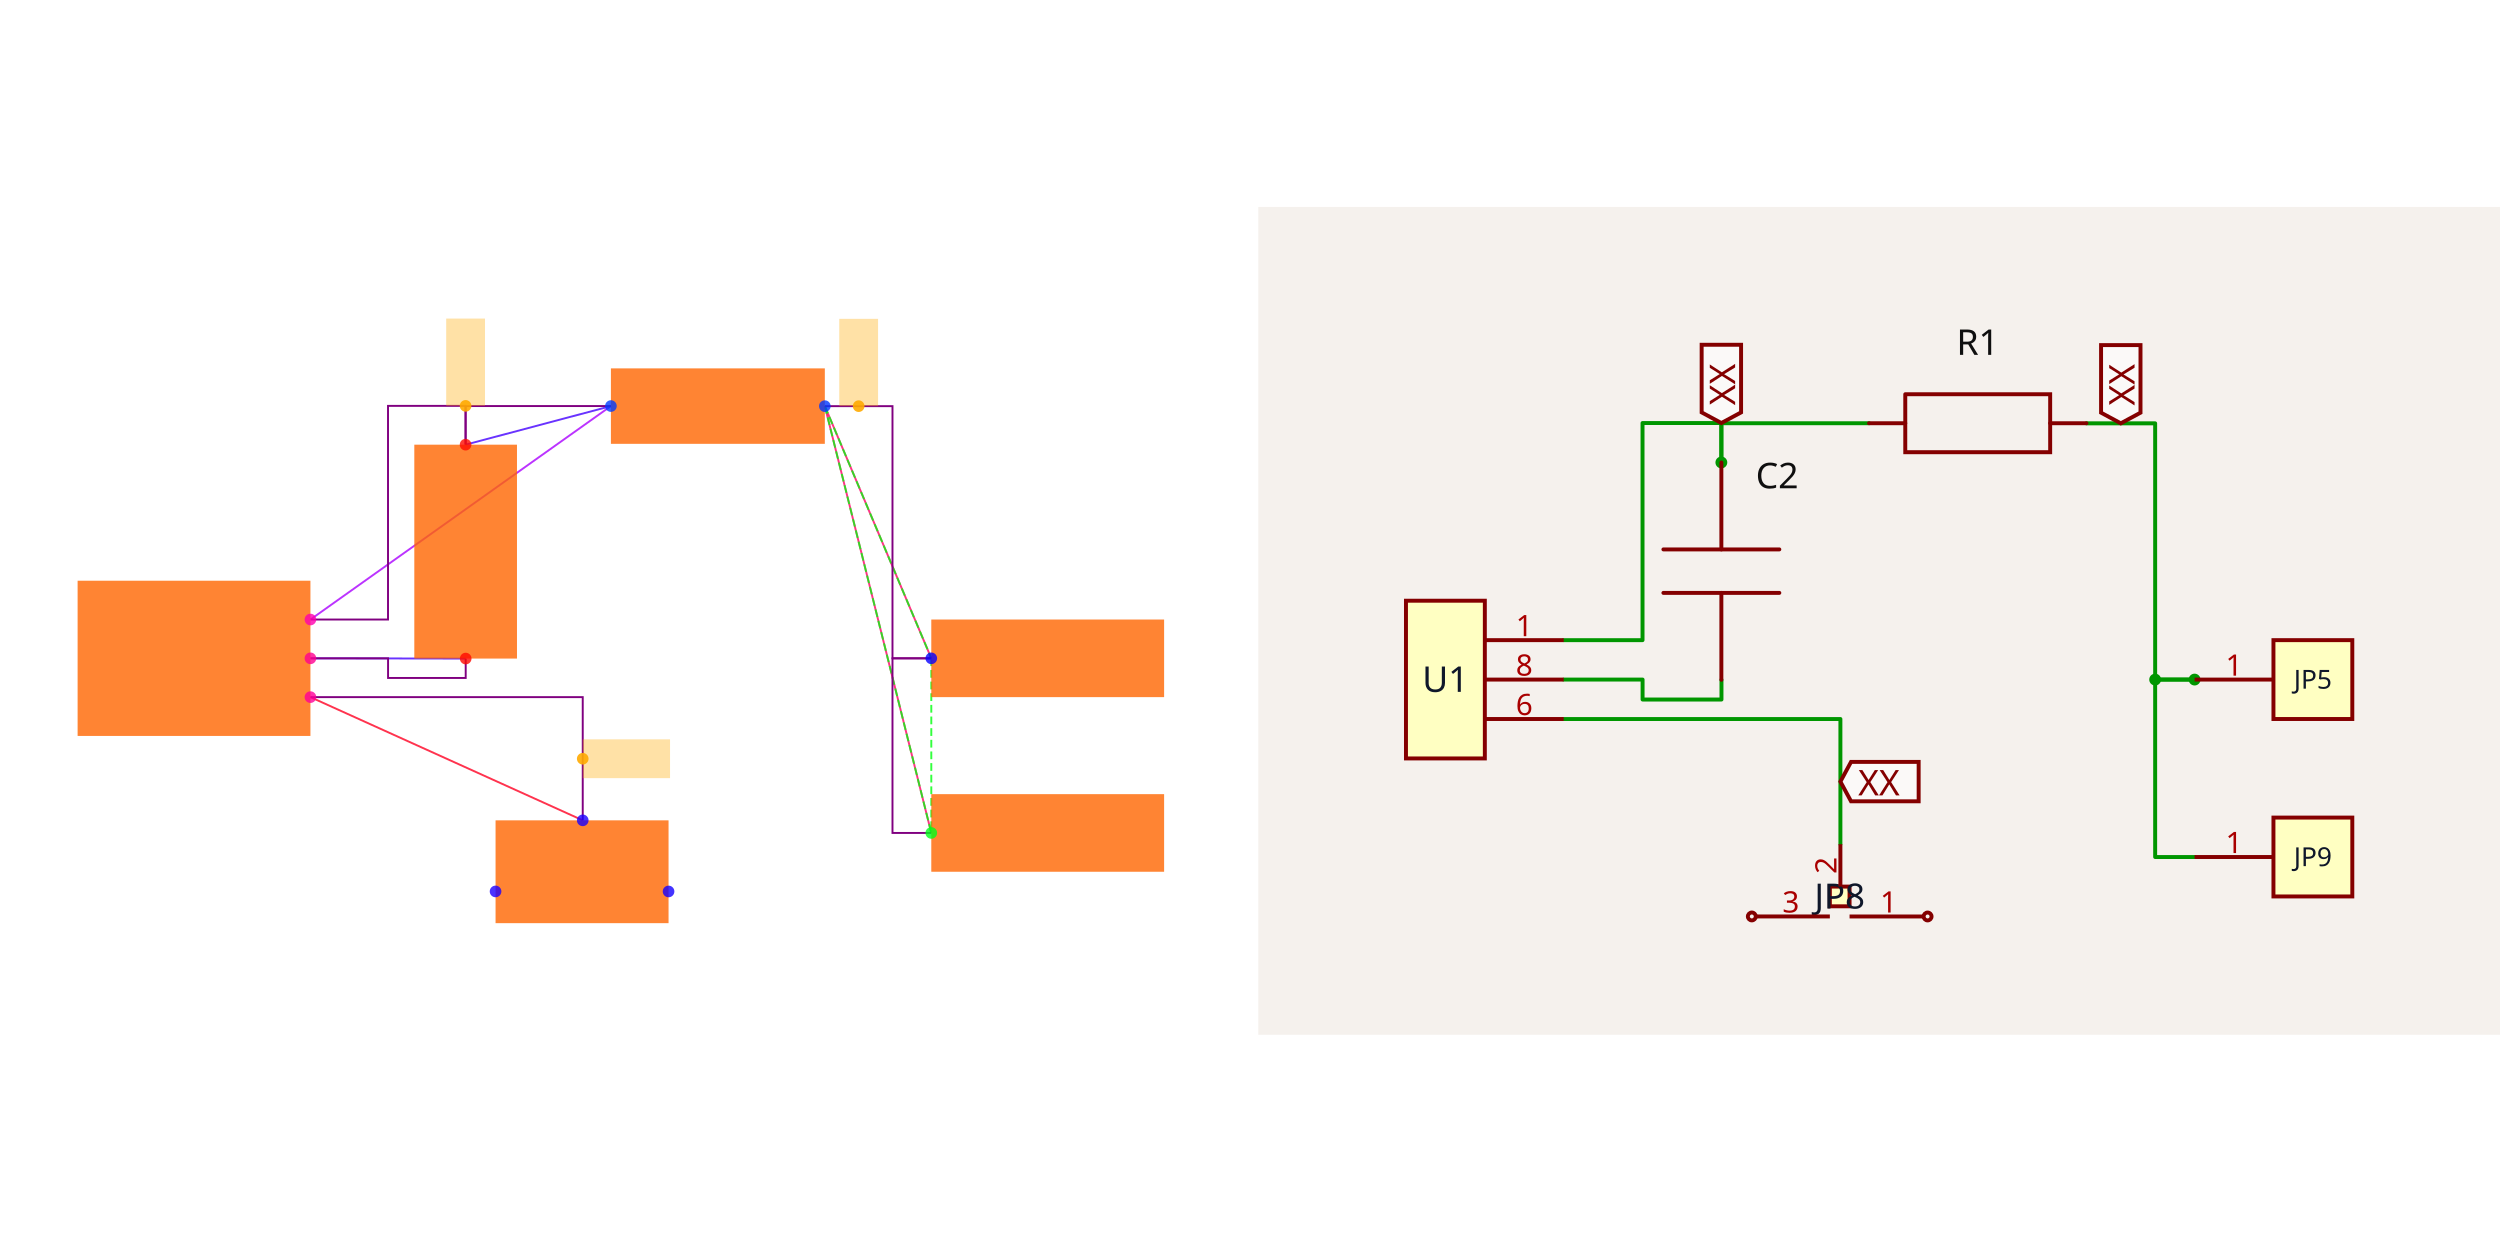
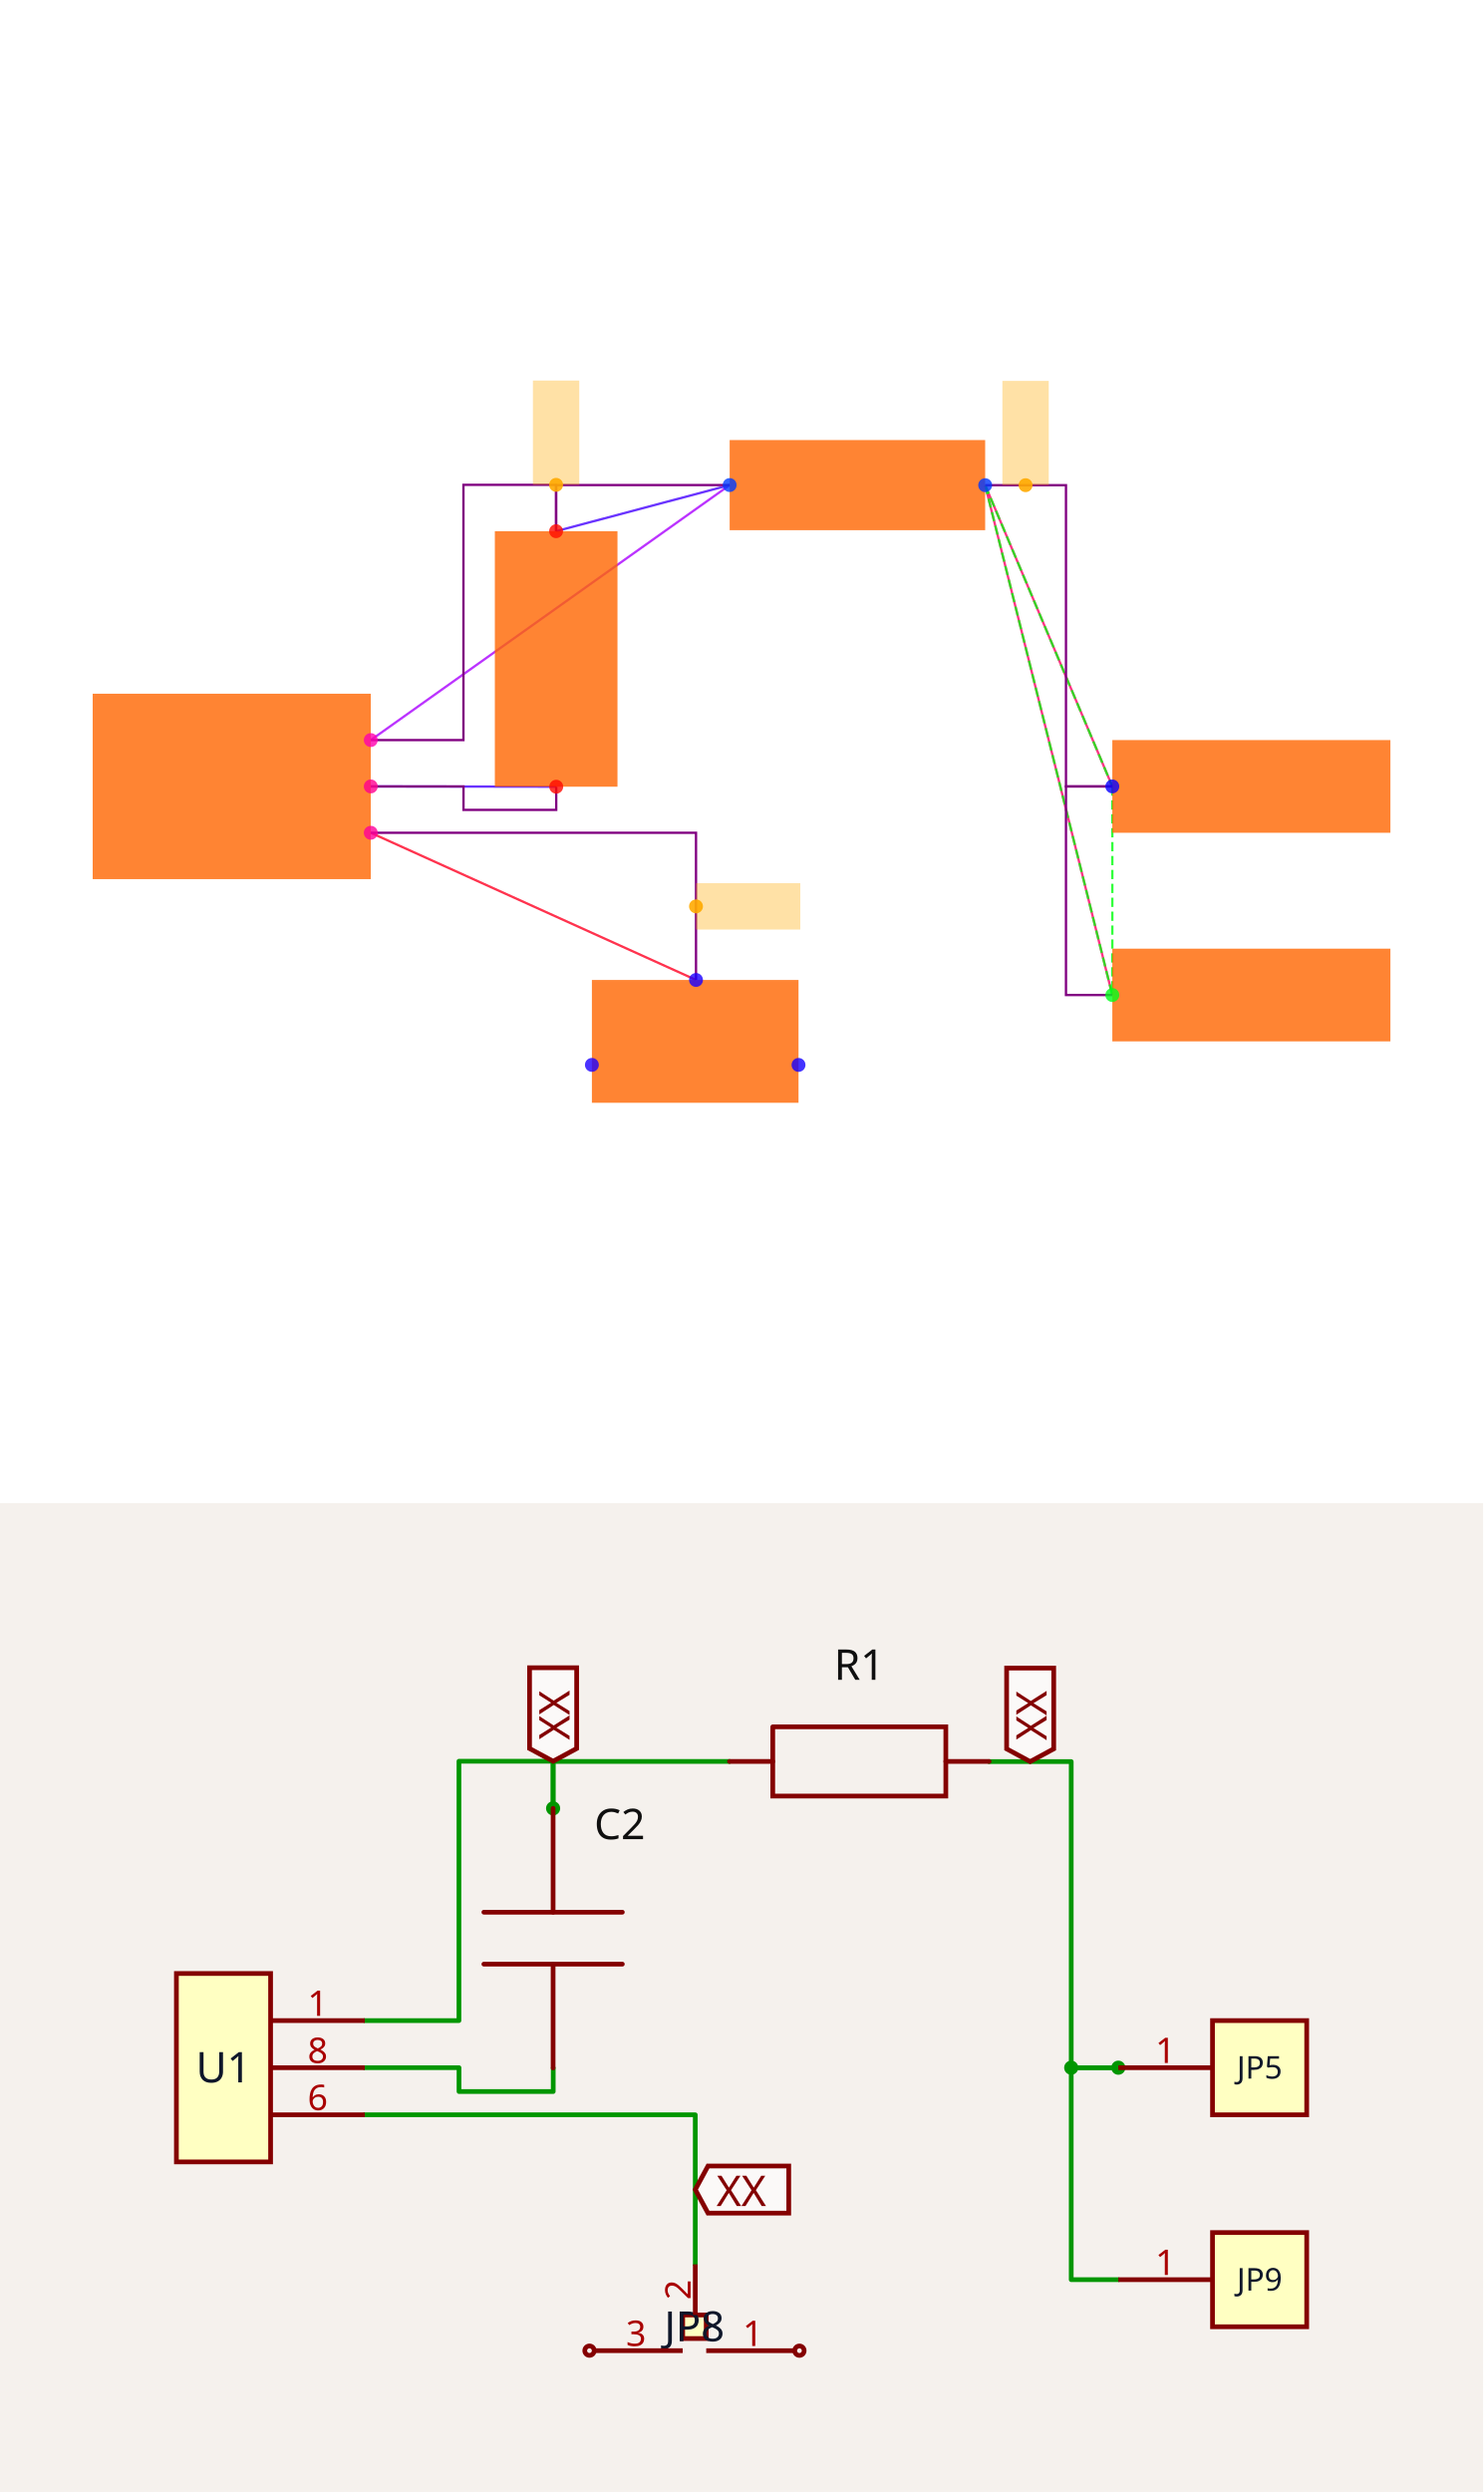
- <svg xmlns="http://www.w3.org/2000/svg" width="2416" height="1200" viewBox="0 0 2416 1200" role="img" aria-label="Solver debug visualization on the left and Circuit JSON schematic on the right">
+ <svg xmlns="http://www.w3.org/2000/svg" width="1200" height="2016" viewBox="0 0 1200 2016" role="img" aria-label="Solver debug visualization on top and Circuit JSON schematic on the bottom">
  <g transform="translate(0, 0) scale(1.875, 1.875) translate(0, 0)">
    <rect width="100%" height="100%" fill="white" />
    <g>
      <polyline data-points="1.4002733499999995,-0.0012093000000001908 0.6000000000000001,0" data-type="line" data-label="" points="240.027,339.433 160,339.312" fill="none" stroke="hsl(256, 100%, 50%, 0.8)" stroke-width="1px" />
    </g>
    <g>
      <polyline data-points="1.3997266500000003,1.1012093000000003 2.1487092999999997,1.3002732499999994" data-type="line" data-label="" points="239.973,229.191 314.871,209.285" fill="none" stroke="hsl(256, 100%, 50%, 0.8)" stroke-width="1px" />
    </g>
    <g>
      <polyline data-points="2.1487092999999997,1.3002732499999994 0.6000000000000001,0.2" data-type="line" data-label="" points="314.871,209.285 160,319.312" fill="none" stroke="hsl(280, 100%, 50%, 0.8)" stroke-width="1px" />
    </g>
    <g>
      <polyline data-points="3.8000000000000003,0 3.2512907000000006,1.2997267500000007" data-type="line" data-label="" points="480,339.312 425.129,209.339" fill="none" stroke="hsl(336, 100%, 50%, 0.8)" stroke-width="1px" />
    </g>
    <g>
      <polyline data-points="3.8000000000000003,-0.9 3.2512907000000006,1.2997267500000007" data-type="line" data-label="" points="480,429.312 425.129,209.339" fill="none" stroke="hsl(336, 100%, 50%, 0.8)" stroke-width="1px" />
    </g>
    <g>
      <polyline data-points="2.0034928,-0.8350319000000007 0.6000000000000001,-0.2" data-type="line" data-label="" points="300.349,422.815 160,359.312" fill="none" stroke="hsl(352, 100%, 50%, 0.8)" stroke-width="1px" />
    </g>
    <g>
      <polyline data-points="3.2512907000000006,1.2997267500000007 3.8000000000000003,0" data-type="line" data-label="" points="425.129,209.339 480,339.312" fill="none" stroke="hsl(123, 100%, 50%, 0.8)" stroke-width="1px" stroke-dasharray="4 2" />
    </g>
    <g>
      <polyline data-points="3.2512907000000006,1.2997267500000007 3.8000000000000003,-0.9" data-type="line" data-label="" points="425.129,209.339 480,429.312" fill="none" stroke="hsl(123, 100%, 50%, 0.8)" stroke-width="1px" stroke-dasharray="4 2" />
    </g>
    <g>
      <polyline data-points="3.8000000000000003,0 3.8000000000000003,-0.9" data-type="line" data-label="" points="480,339.312 480,429.312" fill="none" stroke="hsl(123, 100%, 50%, 0.8)" stroke-width="1px" stroke-dasharray="4 2" />
    </g>
    <g>
      <polyline data-points="1.4002733499999995,-0.0012093000000001908 1.4002733499999995,-0.1012093000000002 1.0001366749999998,-0.1012093000000002 1.0001366749999998,0 0.6000000000000001,0" data-type="line" data-label="" points="240.027,339.433 240.027,349.433 200.014,349.433 200.014,339.312 160,339.312" fill="none" stroke="purple" stroke-width="1px" />
    </g>
    <g>
      <polyline data-points="2.1487092999999997,1.3002732499999994 1.3997266500000003,1.3002732499999994 1.3997266500000003,1.1012093000000003" data-type="line" data-label="" points="314.871,209.285 239.973,209.285 239.973,229.191" fill="none" stroke="purple" stroke-width="1px" />
    </g>
    <g>
      <polyline data-points="0.6000000000000001,0.2 0.9998633250000002,0.2 0.9998633250000002,1.3012093000000002 1.3997266500000003,1.3012093000000002 1.3997266500000003,1.1012093000000003" data-type="line" data-label="" points="160,319.312 199.986,319.312 199.986,209.191 239.973,209.191 239.973,229.191" fill="none" stroke="purple" stroke-width="1px" />
    </g>
    <g>
      <polyline data-points="3.8000000000000003,-0.9 3.6000000000000005,-0.9 3.6000000000000005,0 3.8000000000000003,0" data-type="line" data-label="" points="480,429.312 460,429.312 460,339.312 480,339.312" fill="none" stroke="purple" stroke-width="1px" />
    </g>
    <g>
      <polyline data-points="3.2512907000000006,1.2997267500000007 3.6,1.2997267500000007 3.6,0 3.8000000000000003,0" data-type="line" data-label="" points="425.129,209.339 460,209.339 460,339.312 480,339.312" fill="none" stroke="purple" stroke-width="1px" />
    </g>
    <g>
      <polyline data-points="2.0034928,-0.8350319000000007 2.0034928,-0.2 0.6000000000000001,-0.2" data-type="line" data-label="" points="300.349,422.815 300.349,359.312 160,359.312" fill="none" stroke="purple" stroke-width="1px" />
    </g>
    <g>
      <rect data-type="rect" data-label="schematic_component_0" data-x="0" data-y="0" x="40" y="299.312" width="120" height="80" fill="hsl(24, 100%, 50%, 0.8)" stroke="black" stroke-width="0.01" />
    </g>
    <g>
      <rect data-type="rect" data-label="schematic_component_1" data-x="1.4" data-y="0.55" x="213.542" y="229.191" width="52.917" height="110.242" fill="hsl(24, 100%, 50%, 0.8)" stroke="black" stroke-width="0.01" />
    </g>
    <g>
      <rect data-type="rect" data-label="schematic_component_2" data-x="2.7" data-y="1.3" x="314.871" y="189.867" width="110.258" height="38.891" fill="hsl(24, 100%, 50%, 0.8)" stroke="black" stroke-width="0.01" />
    </g>
    <g>
      <rect data-type="rect" data-label="schematic_component_3" data-x="4.4" data-y="0" x="480" y="319.312" width="120" height="40" fill="hsl(24, 100%, 50%, 0.8)" stroke="black" stroke-width="0.01" />
    </g>
    <g>
      <rect data-type="rect" data-label="schematic_component_4" data-x="4.4" data-y="-0.9" x="480" y="409.312" width="120" height="40" fill="hsl(24, 100%, 50%, 0.8)" stroke="black" stroke-width="0.01" />
    </g>
    <g>
      <rect data-type="rect" data-label="schematic_component_5" data-x="2" data-y="-1.1" x="255.42" y="422.815" width="89.16" height="52.994" fill="hsl(24, 100%, 50%, 0.8)" stroke="black" stroke-width="0.01" />
    </g>
    <g>
      <rect data-type="rect" data-label="netId: solderjumper.JP8 &gt; port.pin2 to .U1 &gt; .pin6 globalConnNetId: connectivity_net3" data-x="2.2284928" data-y="-0.5175159500000004" x="300.349" y="381.064" width="45" height="20" fill="hsl(40, 100%, 50%, 0.35)" stroke="black" stroke-width="0.01" />
    </g>
    <g>
      <rect data-type="rect" data-label="netId: resistor.R1 &gt; port.pin1 to .U1 &gt; .pin1 globalConnNetId: connectivity_net1" data-x="1.3997266500000003" data-y="1.5262093000000003" x="229.973" y="164.191" width="20" height="45" fill="hsl(40, 100%, 50%, 0.35)" stroke="black" stroke-width="0.01" />
    </g>
    <g>
      <rect data-type="rect" data-label="netId: PAD globalConnNetId: connectivity_net2" data-x="3.4256453500000004" data-y="1.5247267500000008" x="432.565" y="164.339" width="20" height="45" fill="hsl(40, 100%, 50%, 0.35)" stroke="black" stroke-width="0.01" />
    </g>
    <g>
      <circle data-type="point" data-label="U1.6 x+" data-x="0.6000000000000001" data-y="-0.2" cx="160" cy="359.312" r="3" fill="hsl(324, 100%, 50%, 0.8)" />
    </g>
    <g>
      <circle data-type="point" data-label="U1.8 x+" data-x="0.6000000000000001" data-y="0" cx="160" cy="339.312" r="3" fill="hsl(326, 100%, 50%, 0.8)" />
    </g>
    <g>
      <circle data-type="point" data-label="U1.1 x+" data-x="0.6000000000000001" data-y="0.2" cx="160" cy="319.312" r="3" fill="hsl(319, 100%, 50%, 0.8)" />
    </g>
    <g>
      <circle data-type="point" data-label="C2.1 y-" data-x="1.4002733499999995" data-y="-0.0012093000000001908" cx="240.027" cy="339.433" r="3" fill="hsl(2, 100%, 50%, 0.8)" />
    </g>
    <g>
      <circle data-type="point" data-label="C2.2 y+" data-x="1.3997266500000003" data-y="1.1012093000000003" cx="239.973" cy="229.191" r="3" fill="hsl(3, 100%, 50%, 0.8)" />
    </g>
    <g>
      <circle data-type="point" data-label="R1.1 x-" data-x="2.1487092999999997" data-y="1.3002732499999994" cx="314.871" cy="209.285" r="3" fill="hsl(226, 100%, 50%, 0.8)" />
    </g>
    <g>
      <circle data-type="point" data-label="R1.2 x+" data-x="3.2512907000000006" data-y="1.2997267500000007" cx="425.129" cy="209.339" r="3" fill="hsl(227, 100%, 50%, 0.8)" />
    </g>
    <g>
      <circle data-type="point" data-label="JP5.1 x-" data-x="3.8000000000000003" data-y="0" cx="480" cy="339.312" r="3" fill="hsl(242, 100%, 50%, 0.8)" />
    </g>
    <g>
      <circle data-type="point" data-label="JP9.1 x-" data-x="3.8000000000000003" data-y="-0.9" cx="480" cy="429.312" r="3" fill="hsl(126, 100%, 50%, 0.8)" />
    </g>
    <g>
      <circle data-type="point" data-label="JP8.1 x+" data-x="2.4458007999999998" data-y="-1.2015872704999997" cx="344.58" cy="459.471" r="3" fill="hsl(245, 100%, 50%, 0.8)" />
    </g>
    <g>
      <circle data-type="point" data-label="JP8.2 y+" data-x="2.0034928" data-y="-0.8350319000000007" cx="300.349" cy="422.815" r="3" fill="hsl(246, 100%, 50%, 0.8)" />
    </g>
    <g>
      <circle data-type="point" data-label="JP8.3 x-" data-x="1.5541992" data-y="-1.2014628704999997" cx="255.42" cy="459.458" r="3" fill="hsl(247, 100%, 50%, 0.8)" />
    </g>
    <g>
      <circle data-type="point" data-label="anchorPoint orientation: x+" data-x="2.0034928" data-y="-0.5175159500000004" cx="300.349" cy="391.064" r="3" fill="hsl(40, 100%, 50%, 0.9)" />
    </g>
    <g>
      <circle data-type="point" data-label="anchorPoint orientation: y+" data-x="1.3997266500000003" data-y="1.3012093000000002" cx="239.973" cy="209.191" r="3" fill="hsl(40, 100%, 50%, 0.9)" />
    </g>
    <g>
      <circle data-type="point" data-label="anchorPoint orientation: y+" data-x="3.4256453500000004" data-y="1.2997267500000007" cx="442.565" cy="209.339" r="3" fill="hsl(40, 100%, 50%, 0.9)" />
    </g>
    <g id="crosshair" style="display: none">
      <line id="crosshair-h" y1="0" y2="640" stroke="#666" stroke-width="0.5" />
      <line id="crosshair-v" x1="0" x2="640" stroke="#666" stroke-width="0.5" />
      <text id="coordinates" font-family="monospace" font-size="12" fill="#666" />
    </g>
  </g>
-   <g transform="translate(1216, 200)">
+   <g transform="translate(0, 1216)">
    <style>
              .boundary { fill: rgb(245, 241, 237); }
              .schematic-boundary { fill: none; stroke: #fff; }
              .component { fill: none; stroke: rgb(132, 0, 0); }
              .chip { fill: rgb(255, 255, 194); stroke: rgb(132, 0, 0); }
              .component-pin { fill: none; stroke: rgb(132, 0, 0); }
              .text { font-family: sans-serif; fill: rgb(0, 150, 0); }
              .pin-number { fill: rgb(169, 0, 0); }
              .port-label { fill: rgb(0, 100, 100); }
              .component-name { fill: rgb(0, 100, 100); }

            </style>
    <rect class="boundary" x="0" y="0" width="1200" height="800" />
    <g class="trace sch-trace" data-layer="base" data-circuit-json-type="schematic_trace" data-schematic-trace-id="schematic_trace_0__stack1">
      <path d="M 447.628 456.974 L 447.628 476.027 L 371.39 476.027 L 371.39 456.744 L 295.152 456.744" class="trace-invisible-hover-outline sch-trace-hitbox" stroke="rgb(0, 150, 0)" fill="none" stroke-width="30.485px" stroke-linecap="round" opacity="0" stroke-linejoin="round" />
      <path class="sch-trace-path" d="M 447.628 456.974 L 447.628 476.027 L 371.39 476.027 L 371.39 456.744 L 295.152 456.744" stroke="rgb(0, 150, 0)" fill="none" stroke-width="3.811px" stroke-linecap="round" stroke-linejoin="round" />
    </g>
    <g class="trace sch-trace" data-layer="base" data-circuit-json-type="schematic_trace" data-schematic-trace-id="schematic_trace_1__stack1">
      <path d="M 590.228 209.003 L 447.524 209.003 L 447.524 246.931" class="trace-invisible-hover-outline sch-trace-hitbox" stroke="rgb(0, 150, 0)" fill="none" stroke-width="30.485px" stroke-linecap="round" opacity="0" stroke-linejoin="round" />
      <path class="sch-trace-path" d="M 590.228 209.003 L 447.524 209.003 L 447.524 246.931" stroke="rgb(0, 150, 0)" fill="none" stroke-width="3.811px" stroke-linecap="round" stroke-linejoin="round" />
    </g>
    <g class="trace sch-trace" data-layer="base" data-circuit-json-type="schematic_trace" data-schematic-trace-id="schematic_trace_2__stack1">
      <path d="M 295.152 418.638 L 371.338 418.638 L 371.338 208.825 L 447.524 208.825 L 447.524 246.931" class="trace-invisible-hover-outline sch-trace-hitbox" stroke="rgb(0, 150, 0)" fill="none" stroke-width="30.485px" stroke-linecap="round" opacity="0" stroke-linejoin="round" />
      <path class="sch-trace-path" d="M 295.152 418.638 L 371.338 418.638 L 371.338 208.825 L 447.524 208.825 L 447.524 246.931" stroke="rgb(0, 150, 0)" fill="none" stroke-width="3.811px" stroke-linecap="round" stroke-linejoin="round" />
    </g>
    <g class="trace sch-trace" data-layer="base" data-circuit-json-type="schematic_trace" data-schematic-trace-id="schematic_trace_3__stack1">
      <path d="M 904.848 628.221 L 866.742 628.221 L 866.742 456.744 L 904.848 456.744" class="trace-invisible-hover-outline sch-trace-hitbox" stroke="rgb(0, 150, 0)" fill="none" stroke-width="30.485px" stroke-linecap="round" opacity="0" stroke-linejoin="round" />
      <path class="sch-trace-path" d="M 904.848 628.221 L 866.742 628.221 L 866.742 456.744 L 904.848 456.744" stroke="rgb(0, 150, 0)" fill="none" stroke-width="3.811px" stroke-linecap="round" stroke-linejoin="round" />
    </g>
    <g class="trace sch-trace" data-layer="base" data-circuit-json-type="schematic_trace" data-schematic-trace-id="schematic_trace_4__stack1">
      <path d="M 800.302 209.107 L 866.742 209.107 L 866.742 456.744 L 904.848 456.744" class="trace-invisible-hover-outline sch-trace-hitbox" stroke="rgb(0, 150, 0)" fill="none" stroke-width="30.485px" stroke-linecap="round" opacity="0" stroke-linejoin="round" />
      <path class="sch-trace-path" d="M 800.302 209.107 L 866.742 209.107 L 866.742 456.744 L 904.848 456.744" stroke="rgb(0, 150, 0)" fill="none" stroke-width="3.811px" stroke-linecap="round" stroke-linejoin="round" />
    </g>
    <g class="trace sch-trace" data-layer="base" data-circuit-json-type="schematic_trace" data-schematic-trace-id="schematic_trace_5__stack1">
      <path d="M 562.56 615.842 L 562.56 494.85 L 295.152 494.85" class="trace-invisible-hover-outline sch-trace-hitbox" stroke="rgb(0, 150, 0)" fill="none" stroke-width="30.485px" stroke-linecap="round" opacity="0" stroke-linejoin="round" />
      <path class="sch-trace-path" d="M 562.56 615.842 L 562.56 494.85 L 295.152 494.85" stroke="rgb(0, 150, 0)" fill="none" stroke-width="3.811px" stroke-linecap="round" stroke-linejoin="round" />
    </g>
    <g class="trace-overlays sch-trace-overlays" data-layer="overlay" data-circuit-json-type="schematic_trace" data-schematic-trace-id="schematic_trace_0__stack1" />
    <g class="trace-overlays sch-trace-overlays" data-layer="overlay" data-circuit-json-type="schematic_trace" data-schematic-trace-id="schematic_trace_1__stack1">
      <circle cx="447.524" cy="246.931" r="5.716" class="trace-junction sch-trace-junction" fill="rgb(0, 150, 0)" />
    </g>
    <g class="trace-overlays sch-trace-overlays" data-layer="overlay" data-circuit-json-type="schematic_trace" data-schematic-trace-id="schematic_trace_2__stack1" />
    <g class="trace-overlays sch-trace-overlays" data-layer="overlay" data-circuit-json-type="schematic_trace" data-schematic-trace-id="schematic_trace_3__stack1">
      <circle cx="866.742" cy="456.744" r="5.716" class="trace-junction sch-trace-junction" fill="rgb(0, 150, 0)" />
      <circle cx="904.848" cy="456.744" r="5.716" class="trace-junction sch-trace-junction" fill="rgb(0, 150, 0)" />
    </g>
    <g class="trace-overlays sch-trace-overlays" data-layer="overlay" data-circuit-json-type="schematic_trace" data-schematic-trace-id="schematic_trace_4__stack1" />
    <g class="trace-overlays sch-trace-overlays" data-layer="overlay" data-circuit-json-type="schematic_trace" data-schematic-trace-id="schematic_trace_5__stack1" />
    <g class="sch-component" data-circuit-json-type="schematic_component" data-schematic-component-id="schematic_component_0__stack1">
      <rect class="component chip sch-component-body" x="142.729" y="380.532" width="76.212" height="152.424" stroke-width="3.811px" fill="rgb(255, 255, 194)" stroke="rgb(132, 0, 0)" />
      <rect class="component-overlay sch-component-overlay" x="142.729" y="380.532" width="76.212" height="152.424" fill="transparent" />
      <text class="sch-text" x="180.835" y="456.744" fill="#0f172a" text-anchor="middle" dominant-baseline="middle" font-family="sans-serif" font-size="34.295px" transform="rotate(0, 180.8345, 456.744)">U1</text>
      <line class="component-pin sch-component-pin sch-port-line" x1="218.94" y1="494.85" x2="295.152" y2="494.85" stroke-width="3.811px" />
      <g class="sch-port" data-schematic-port-id="source_port_0_0__stack1">
        <rect x="291.342" y="491.039" width="7.621" height="7.621" opacity="0" />
      </g>
      <text class="pin-number sch-pin-number" x="257.046" y="491.039" style="font-family: sans-serif;" fill="rgb(169, 0, 0)" text-anchor="middle" dominant-baseline="auto" font-size="28.579px" transform="">6</text>
      <line class="component-pin sch-component-pin sch-port-line" x1="218.94" y1="456.744" x2="295.152" y2="456.744" stroke-width="3.811px" />
      <g class="sch-port" data-schematic-port-id="source_port_0_1__stack1">
        <rect x="291.342" y="452.933" width="7.621" height="7.621" opacity="0" />
      </g>
      <text class="pin-number sch-pin-number" x="257.046" y="452.933" style="font-family: sans-serif;" fill="rgb(169, 0, 0)" text-anchor="middle" dominant-baseline="auto" font-size="28.579px" transform="">8</text>
      <line class="component-pin sch-component-pin sch-port-line" x1="218.94" y1="418.638" x2="295.152" y2="418.638" stroke-width="3.811px" />
      <g class="sch-port" data-schematic-port-id="source_port_0_2__stack1">
        <rect x="291.342" y="414.827" width="7.621" height="7.621" opacity="0" />
      </g>
      <text class="pin-number sch-pin-number" x="257.046" y="414.827" style="font-family: sans-serif;" fill="rgb(169, 0, 0)" text-anchor="middle" dominant-baseline="auto" font-size="28.579px" transform="">1</text>
    </g>
    <g class="sch-component" data-circuit-json-type="schematic_component" data-schematic-component-id="schematic_component_1__stack1">
      <rect class="component-overlay sch-component-overlay" x="391.505" y="246.931" width="112.037" height="210.044" fill="transparent" />
      <path class="sch-component-symbol-path" d="M 447.524 246.931 L 447.524 330.948" stroke="rgb(132, 0, 0)" fill="none" stroke-width="3.811px" stroke-linecap="round" />
      <path class="sch-component-symbol-path" d="M 447.524 372.957 L 447.524 456.974" stroke="rgb(132, 0, 0)" fill="none" stroke-width="3.811px" stroke-linecap="round" />
      <path class="sch-component-symbol-path" d="M 391.505 330.948 L 503.543 330.948" stroke="rgb(132, 0, 0)" fill="none" stroke-width="3.811px" stroke-linecap="round" />
      <path class="sch-component-symbol-path" d="M 391.505 372.957 L 503.543 372.957" stroke="rgb(132, 0, 0)" fill="none" stroke-width="3.811px" stroke-linecap="round" />
      <text class="sch-component-name sch-component-text" x="480.781" y="281.938" stroke="rgb(245, 241, 237)" stroke-width="3.811px" paint-order="stroke" fill="rgb(15, 15, 15)" font-family="sans-serif" text-anchor="start" dominant-baseline="ideographic" font-size="34.295px">C2</text>
      <text class="sch-component-text" x="480.781" y="421.967" fill="rgb(15, 15, 15)" font-family="sans-serif" text-anchor="start" dominant-baseline="hanging" font-size="34.295px" />
    </g>
    <g class="sch-component" data-circuit-json-type="schematic_component" data-schematic-component-id="schematic_component_2__stack1">
      <rect class="component-overlay sch-component-overlay" x="590.228" y="181" width="210.075" height="56.006" fill="transparent" />
      <path class="sch-component-symbol-path" d="M 590.228 209.003 L 625.247 209.003" stroke="rgb(132, 0, 0)" fill="none" stroke-width="3.811px" stroke-linecap="round" />
      <path class="sch-component-symbol-path" d="M 765.283 209.003 L 800.302 209.003" stroke="rgb(132, 0, 0)" fill="none" stroke-width="3.811px" stroke-linecap="round" />
      <path class="sch-component-symbol-path" d="M 625.247 181 L 765.283 181 L 765.283 237.006 L 625.247 237.006 L 625.247 181" stroke="rgb(132, 0, 0)" fill="none" stroke-width="3.811px" stroke-linecap="round" />
      <text class="sch-component-name sch-component-text" x="695.265" y="152.983" stroke="rgb(245, 241, 237)" stroke-width="3.811px" paint-order="stroke" fill="rgb(15, 15, 15)" font-family="sans-serif" text-anchor="middle" dominant-baseline="ideographic" font-size="34.295px">R1</text>
      <text class="sch-component-text" x="695.265" y="265.023" fill="rgb(15, 15, 15)" font-family="sans-serif" text-anchor="middle" dominant-baseline="hanging" font-size="34.295px" />
    </g>
    <g class="sch-component" data-circuit-json-type="schematic_component" data-schematic-component-id="schematic_component_3__stack1">
      <rect class="component chip sch-component-body" x="981.06" y="418.638" width="76.212" height="76.212" stroke-width="3.811px" fill="rgb(255, 255, 194)" stroke="rgb(132, 0, 0)" />
      <rect class="component-overlay sch-component-overlay" x="981.06" y="418.638" width="76.212" height="76.212" fill="transparent" />
      <text class="sch-text" x="1019.165" y="456.744" fill="#0f172a" text-anchor="middle" dominant-baseline="middle" font-family="sans-serif" font-size="25.404px" transform="rotate(0, 1019.165, 456.744)">JP5</text>
      <line class="component-pin sch-component-pin sch-port-line" x1="981.06" y1="456.744" x2="904.848" y2="456.744" stroke-width="3.811px" />
      <g class="sch-port" data-schematic-port-id="source_port_3_0__stack1">
        <rect x="901.037" y="452.933" width="7.621" height="7.621" opacity="0" />
      </g>
      <text class="pin-number sch-pin-number" x="942.954" y="452.933" style="font-family: sans-serif;" fill="rgb(169, 0, 0)" text-anchor="middle" dominant-baseline="auto" font-size="28.579px" transform="">1</text>
    </g>
    <g class="sch-component" data-circuit-json-type="schematic_component" data-schematic-component-id="schematic_component_4__stack1">
      <rect class="component chip sch-component-body" x="981.06" y="590.115" width="76.212" height="76.212" stroke-width="3.811px" fill="rgb(255, 255, 194)" stroke="rgb(132, 0, 0)" />
      <rect class="component-overlay sch-component-overlay" x="981.06" y="590.115" width="76.212" height="76.212" fill="transparent" />
      <text class="sch-text" x="1019.165" y="628.221" fill="#0f172a" text-anchor="middle" dominant-baseline="middle" font-family="sans-serif" font-size="25.404px" transform="rotate(0, 1019.165, 628.2208)">JP9</text>
      <line class="component-pin sch-component-pin sch-port-line" x1="981.06" y1="628.221" x2="904.848" y2="628.221" stroke-width="3.811px" />
      <g class="sch-port" data-schematic-port-id="source_port_4_0__stack1">
        <rect x="901.037" y="624.41" width="7.621" height="7.621" opacity="0" />
      </g>
      <text class="pin-number sch-pin-number" x="942.954" y="624.41" style="font-family: sans-serif;" fill="rgb(169, 0, 0)" text-anchor="middle" dominant-baseline="auto" font-size="28.579px" transform="">1</text>
    </g>
    <g class="sch-component" data-circuit-json-type="schematic_component" data-schematic-component-id="schematic_component_5__stack1">
      <rect class="component chip sch-component-body" x="552.368" y="656.8" width="19.053" height="19.053" stroke-width="3.811px" fill="rgb(255, 255, 194)" stroke="rgb(132, 0, 0)" />
      <rect class="component-overlay sch-component-overlay" x="552.368" y="656.8" width="19.053" height="19.053" fill="transparent" />
      <text class="sch-text" x="561.894" y="666.327" fill="#0f172a" text-anchor="middle" dominant-baseline="middle" font-family="sans-serif" font-size="33.656px" transform="rotate(0, 561.894, 666.3267)">JP8</text>
      <line class="component-pin sch-component-pin sch-port-line" x1="571.421" y1="685.682" x2="643.022" y2="685.682" stroke-width="3.811px" />
      <g class="sch-port" data-schematic-port-id="source_port_5_0__stack1">
        <circle class="component-pin sch-component-pin sch-port-terminal" cx="646.832" cy="685.682" r="3.811" stroke-width="3.811px" />
        <rect x="643.022" y="681.872" width="7.621" height="7.621" opacity="0" />
      </g>
      <text class="pin-number sch-pin-number" x="609.126" y="681.872" style="font-family: sans-serif;" fill="rgb(169, 0, 0)" text-anchor="middle" dominant-baseline="auto" font-size="28.579px" transform="">1</text>
      <line class="component-pin sch-component-pin sch-port-line" x1="562.56" y1="656.8" x2="562.56" y2="615.842" stroke-width="3.811px" />
      <g class="sch-port" data-schematic-port-id="source_port_5_1__stack1">
        <rect x="558.749" y="612.032" width="7.621" height="7.621" opacity="0" />
      </g>
      <text class="pin-number sch-pin-number" x="558.749" y="636.321" style="font-family: sans-serif;" fill="rgb(169, 0, 0)" text-anchor="middle" dominant-baseline="auto" font-size="28.579px" transform="rotate(-90 558.7489 636.3213)">2</text>
      <line class="component-pin sch-component-pin sch-port-line" x1="552.368" y1="685.658" x2="480.766" y2="685.658" stroke-width="3.811px" />
      <g class="sch-port" data-schematic-port-id="source_port_5_2__stack1">
        <circle class="component-pin sch-component-pin sch-port-terminal" cx="476.956" cy="685.658" r="3.811" stroke-width="3.811px" />
        <rect x="473.145" y="681.848" width="7.621" height="7.621" opacity="0" />
      </g>
      <text class="pin-number sch-pin-number" x="514.662" y="681.848" style="font-family: sans-serif;" fill="rgb(169, 0, 0)" text-anchor="middle" dominant-baseline="auto" font-size="28.579px" transform="">3</text>
    </g>
    <g class="schematic-port-hover sch-port-hover" data-schematic-port-id="source_port_0_0__stack1">
      <circle cx="295.152" cy="494.85" r="7.621" fill="red" opacity="0" />
    </g>
    <g class="schematic-port-hover sch-port-hover" data-schematic-port-id="source_port_0_1__stack1">
      <circle cx="295.152" cy="456.744" r="7.621" fill="red" opacity="0" />
    </g>
    <g class="schematic-port-hover sch-port-hover" data-schematic-port-id="source_port_0_2__stack1">
      <circle cx="295.152" cy="418.638" r="7.621" fill="red" opacity="0" />
    </g>
    <g class="schematic-port-hover sch-port-hover" data-schematic-port-id="source_port_1_0__stack1">
      <circle cx="447.628" cy="504.837" r="7.621" fill="red" opacity="0" />
    </g>
    <g class="schematic-port-hover sch-port-hover" data-schematic-port-id="source_port_1_1__stack1">
      <circle cx="447.524" cy="294.794" r="7.621" fill="red" opacity="0" />
    </g>
    <g class="schematic-port-hover sch-port-hover" data-schematic-port-id="source_port_2_0__stack1">
      <circle cx="638.106" cy="209.003" r="7.621" fill="red" opacity="0" />
    </g>
    <g class="schematic-port-hover sch-port-hover" data-schematic-port-id="source_port_2_1__stack1">
      <circle cx="848.181" cy="209.107" r="7.621" fill="red" opacity="0" />
    </g>
    <g class="schematic-port-hover sch-port-hover" data-schematic-port-id="source_port_3_0__stack1">
      <circle cx="904.848" cy="456.744" r="7.621" fill="red" opacity="0" />
    </g>
    <g class="schematic-port-hover sch-port-hover" data-schematic-port-id="source_port_4_0__stack1">
      <circle cx="904.848" cy="628.221" r="7.621" fill="red" opacity="0" />
    </g>
    <g class="schematic-port-hover sch-port-hover" data-schematic-port-id="source_port_5_0__stack1">
      <circle cx="646.832" cy="685.682" r="7.621" fill="red" opacity="0" />
    </g>
    <g class="schematic-port-hover sch-port-hover" data-schematic-port-id="source_port_5_1__stack1">
      <circle cx="562.56" cy="615.842" r="7.621" fill="red" opacity="0" />
    </g>
    <g class="schematic-port-hover sch-port-hover" data-schematic-port-id="source_port_5_2__stack1">
      <circle cx="476.956" cy="685.658" r="7.621" fill="red" opacity="0" />
    </g>
    <path class="net-label sch-net-label" data-circuit-json-type="schematic_net_label" data-schematic-net-label-id="schematic_net_label_0__stack1" d="     M 562.56,555.346     L 572.848,536.293     L 638.187,536.293     L 638.187,574.399     L 572.848,574.399     Z   " fill="rgba(255, 255, 255, 0.6)" stroke="rgb(132, 0, 0)" stroke-width="3.811px" />
    <text class="net-label-text sch-net-label-text" data-circuit-json-type="schematic_net_label" data-schematic-net-label-id="schematic_net_label_0__stack1" x="579.707" y="555.346" fill="rgb(132, 0, 0)" text-anchor="start" dominant-baseline="central" font-family="sans-serif" font-variant-numeric="tabular-nums" font-size="34.295px" transform="">XX</text>
    <path class="net-label sch-net-label" data-circuit-json-type="schematic_net_label" data-schematic-net-label-id="schematic_net_label_1__stack1" d="     M 447.524,208.825     L 428.471,198.536     L 428.471,133.197     L 466.577,133.197     L 466.577,198.536     Z   " fill="rgba(255, 255, 255, 0.6)" stroke="rgb(132, 0, 0)" stroke-width="3.811px" />
    <text class="net-label-text sch-net-label-text" data-circuit-json-type="schematic_net_label" data-schematic-net-label-id="schematic_net_label_1__stack1" x="447.524" y="191.677" fill="rgb(132, 0, 0)" text-anchor="start" dominant-baseline="central" font-family="sans-serif" font-variant-numeric="tabular-nums" font-size="34.295px" transform="rotate(-90 447.5241 191.6772)">XX</text>
    <path class="net-label sch-net-label" data-circuit-json-type="schematic_net_label" data-schematic-net-label-id="schematic_net_label_2__stack1" d="     M 833.522,209.107     L 814.469,198.819     L 814.469,133.48     L 852.575,133.48     L 852.575,198.819     Z   " fill="rgba(255, 255, 255, 0.6)" stroke="rgb(132, 0, 0)" stroke-width="3.811px" />
    <text class="net-label-text sch-net-label-text" data-circuit-json-type="schematic_net_label" data-schematic-net-label-id="schematic_net_label_2__stack1" x="833.522" y="191.96" fill="rgb(132, 0, 0)" text-anchor="start" dominant-baseline="central" font-family="sans-serif" font-variant-numeric="tabular-nums" font-size="34.295px" transform="rotate(-90 833.5219 191.9597)">XX</text>
  </g>
</svg>
